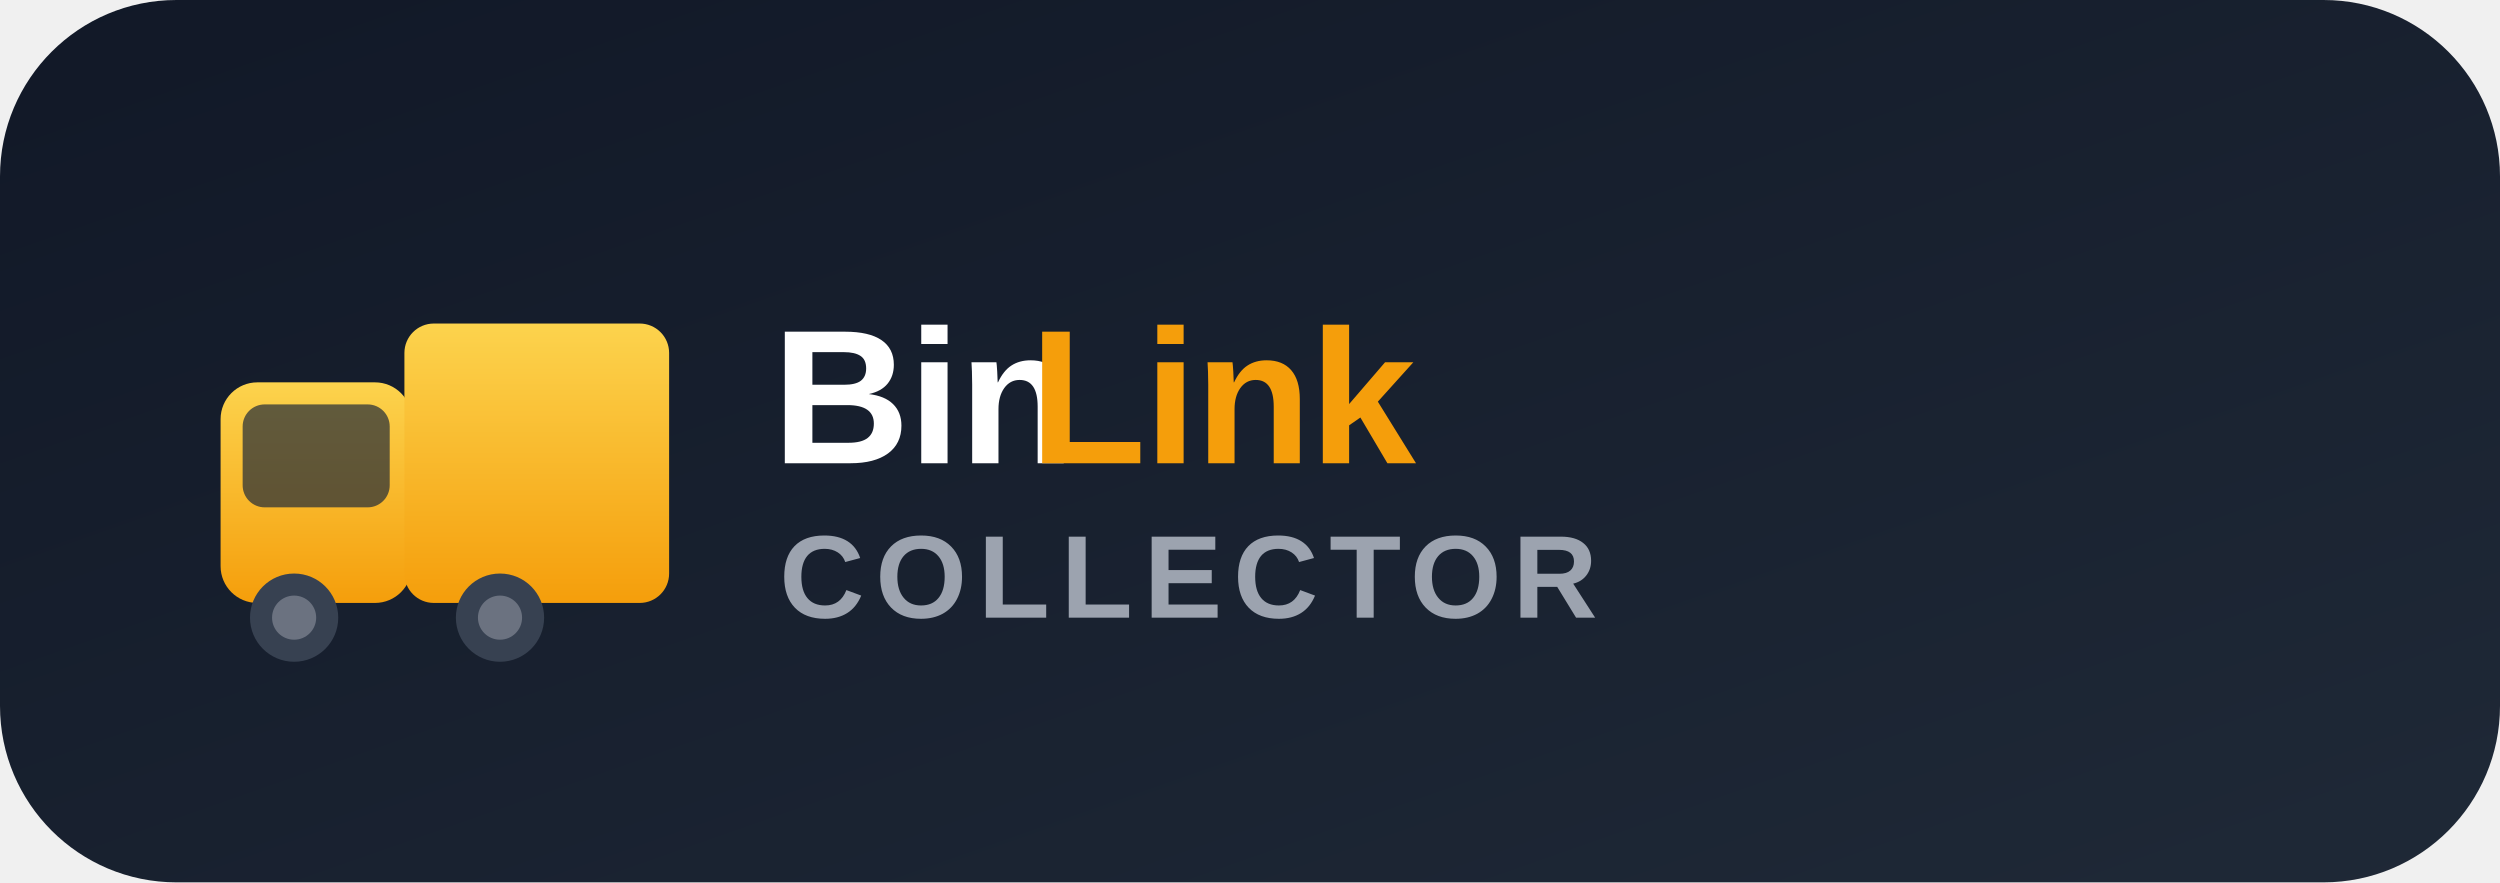
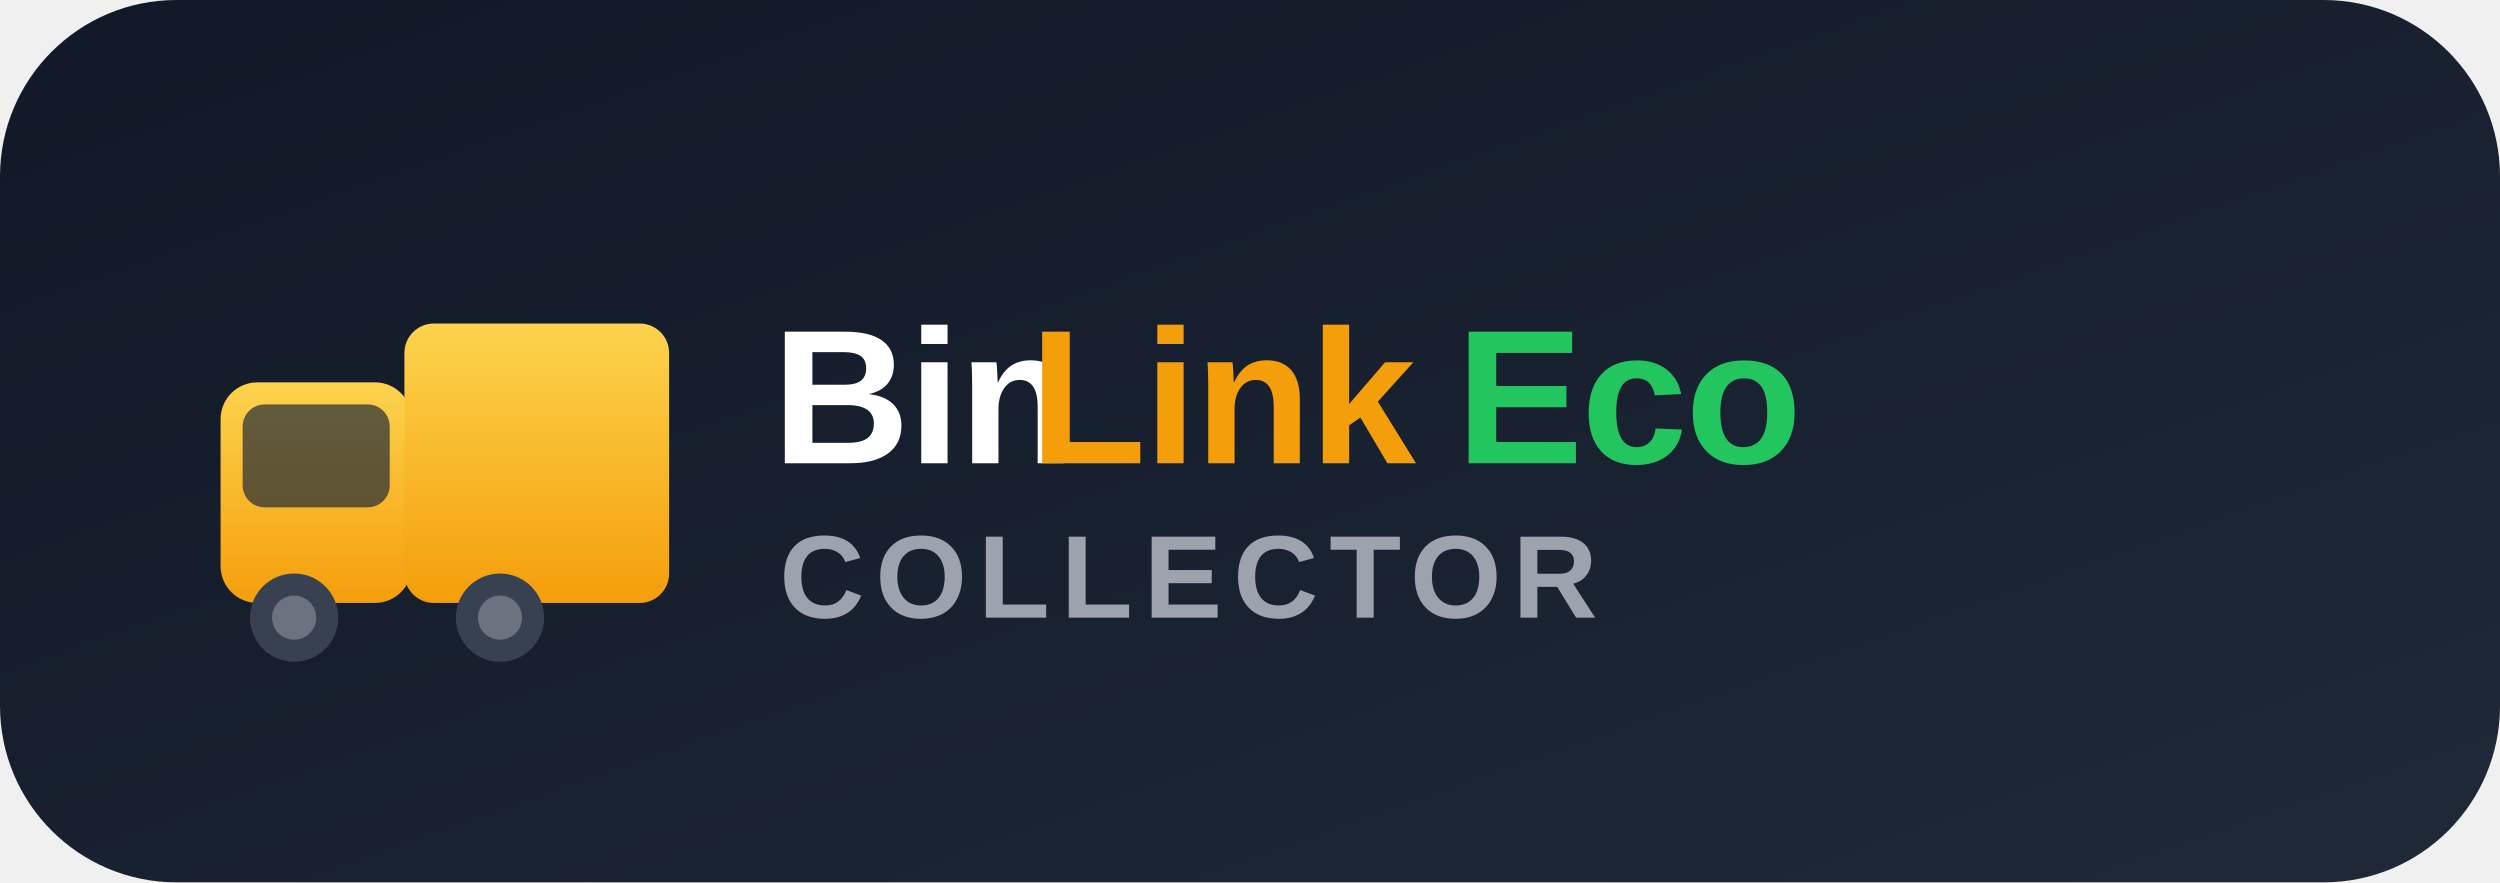
- <svg xmlns="http://www.w3.org/2000/svg" width="340" height="120" viewBox="0 0 340 120" role="img" aria-label="BinLink Collector">
+ <svg xmlns="http://www.w3.org/2000/svg" width="340" height="120" viewBox="0 0 340 120" role="img" aria-label="BinLink Eco Collector">
  <defs>
    <linearGradient id="bg" x1="0" y1="0" x2="1" y2="1">
      <stop offset="0%" stop-color="#111827" />
      <stop offset="100%" stop-color="#1F2937" />
    </linearGradient>
    <linearGradient id="amber" x1="0" y1="0" x2="0" y2="1">
      <stop offset="0%" stop-color="#FCD34D" />
      <stop offset="100%" stop-color="#F59E0B" />
    </linearGradient>
  </defs>
  <rect width="340" height="120" rx="24" fill="url(#bg)" />
  <rect x="30" y="52" width="26" height="30" rx="5" fill="url(#amber)" />
  <rect x="33" y="55" width="20" height="14" rx="3" fill="#1F2937" opacity=".7" />
  <rect x="55" y="44" width="36" height="38" rx="4" fill="url(#amber)" />
  <circle cx="40" cy="84" r="6" fill="#374151" />
  <circle cx="40" cy="84" r="3" fill="#6B7280" />
  <circle cx="68" cy="84" r="6" fill="#374151" />
  <circle cx="68" cy="84" r="3" fill="#6B7280" />
  <text x="105" y="63" font-family="'Plus Jakarta Sans',Arial" font-size="26" font-weight="800" fill="#FFFFFF" letter-spacing="-0.3">Bin</text>
  <text x="140" y="63" font-family="'Plus Jakarta Sans',Arial" font-size="26" font-weight="800" fill="#F59E0B" letter-spacing="-0.3">Link</text>
+   <text x="198" y="63" font-family="'Plus Jakarta Sans',Arial" font-size="26" font-weight="800" fill="#22C55E" letter-spacing="-0.3">Eco</text>
  <text x="106" y="84" font-family="'Plus Jakarta Sans',Arial" font-size="16" font-weight="600" fill="#9CA3AF" letter-spacing="1.5">COLLECTOR</text>
</svg>
